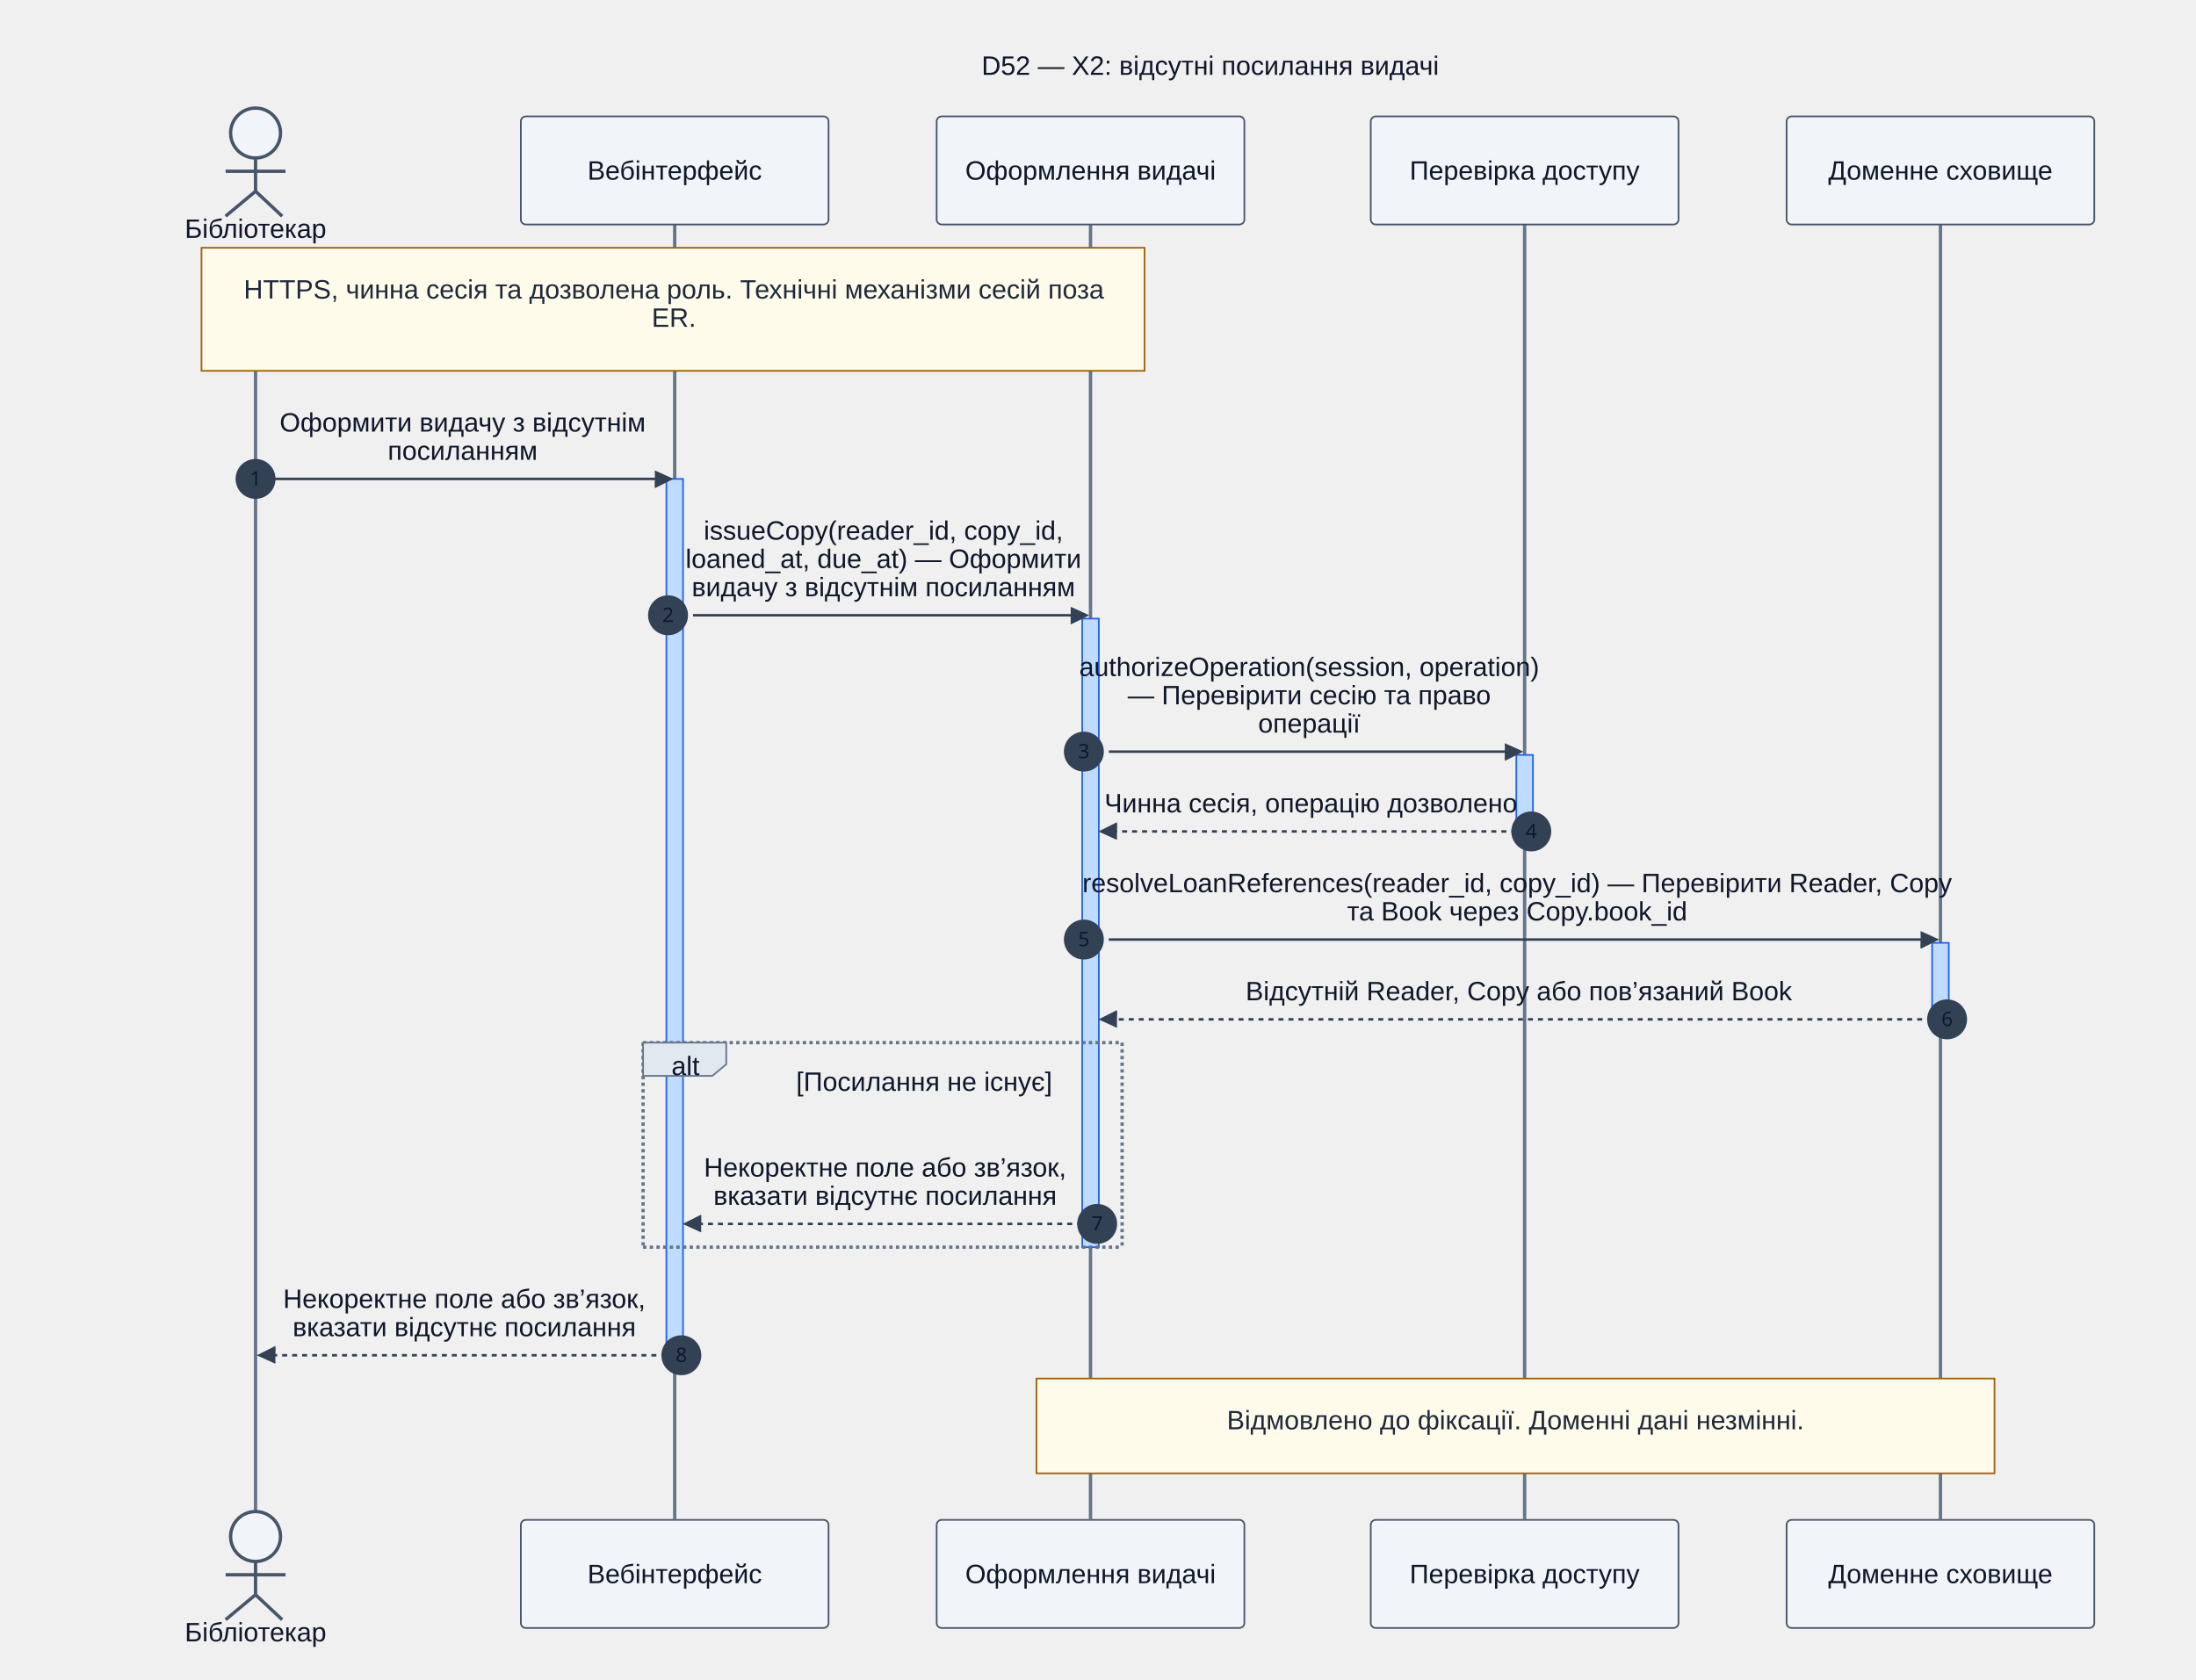
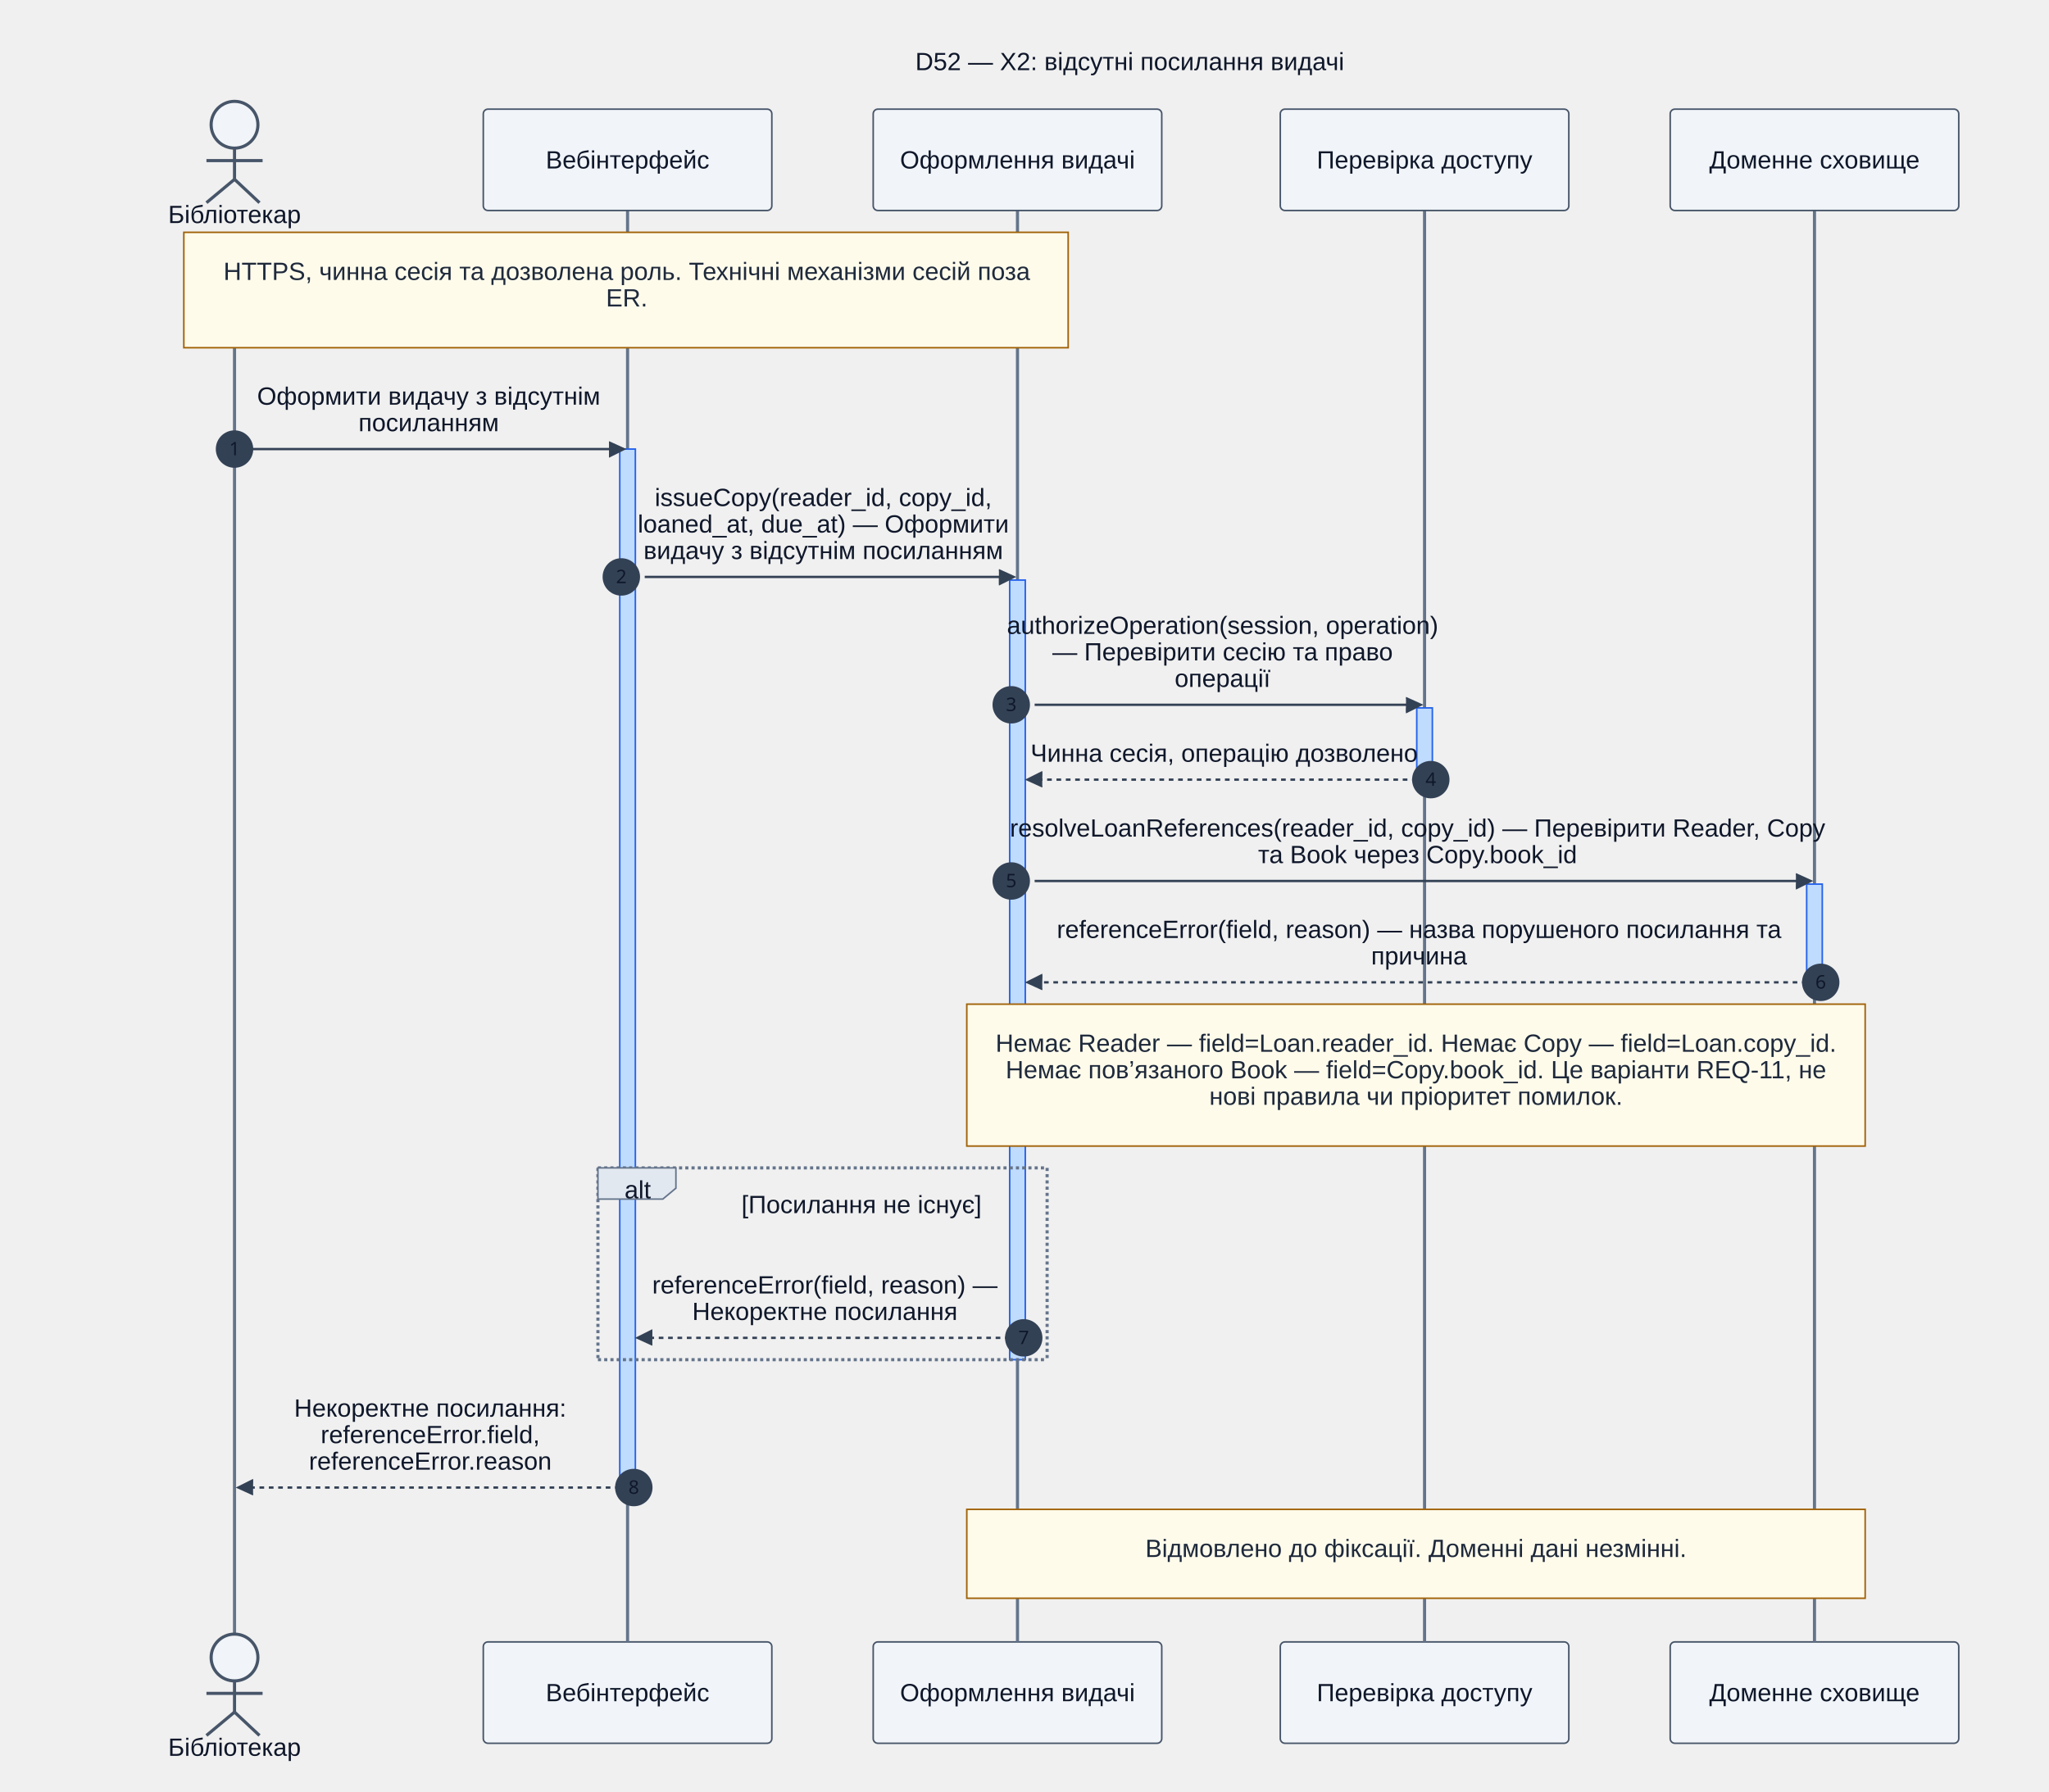
- <svg xmlns="http://www.w3.org/2000/svg" id="seq-uc-10-x2-references" width="1268" height="970" viewBox="-35 -70 1268 1010" role="graphics-document document" aria-roledescription="sequence" style="background-color: white;">
-   <g>
-     <rect x="1013" y="844" fill="#eaeaea" stroke="#666" width="185" height="65" name="Store" rx="3" ry="3" class="actor actor-bottom" />
-     <text x="1105.5" y="876.5" dominant-baseline="central" alignment-baseline="central" class="actor actor-box" style="text-anchor: middle; font-size: 16px; font-weight: 400; font-family: Arial;">
+ <svg xmlns="http://www.w3.org/2000/svg" id="seq-uc-10-x2-references" width="1268" height="1109" viewBox="-35 -70 1268 1149" role="graphics-document document" aria-roledescription="sequence" style="background-color: white;">
+   <g>
+     <rect x="1013" y="983" fill="#eaeaea" stroke="#666" width="185" height="65" name="Store" rx="3" ry="3" class="actor actor-bottom" />
+     <text x="1105.5" y="1015.5" dominant-baseline="central" alignment-baseline="central" class="actor actor-box" style="text-anchor: middle; font-size: 16px; font-weight: 400; font-family: Arial;">
      <tspan x="1105.5" dy="0">Доменне сховище</tspan>
    </text>
  </g>
  <g>
-     <rect x="763" y="844" fill="#eaeaea" stroke="#666" width="185" height="65" name="Access" rx="3" ry="3" class="actor actor-bottom" />
-     <text x="855.5" y="876.5" dominant-baseline="central" alignment-baseline="central" class="actor actor-box" style="text-anchor: middle; font-size: 16px; font-weight: 400; font-family: Arial;">
+     <rect x="763" y="983" fill="#eaeaea" stroke="#666" width="185" height="65" name="Access" rx="3" ry="3" class="actor actor-bottom" />
+     <text x="855.5" y="1015.5" dominant-baseline="central" alignment-baseline="central" class="actor actor-box" style="text-anchor: middle; font-size: 16px; font-weight: 400; font-family: Arial;">
      <tspan x="855.5" dy="0">Перевірка доступу</tspan>
    </text>
  </g>
  <g>
-     <rect x="502" y="844" fill="#eaeaea" stroke="#666" width="185" height="65" name="S" rx="3" ry="3" class="actor actor-bottom" />
-     <text x="594.5" y="876.5" dominant-baseline="central" alignment-baseline="central" class="actor actor-box" style="text-anchor: middle; font-size: 16px; font-weight: 400; font-family: Arial;">
+     <rect x="502" y="983" fill="#eaeaea" stroke="#666" width="185" height="65" name="S" rx="3" ry="3" class="actor actor-bottom" />
+     <text x="594.5" y="1015.5" dominant-baseline="central" alignment-baseline="central" class="actor actor-box" style="text-anchor: middle; font-size: 16px; font-weight: 400; font-family: Arial;">
      <tspan x="594.5" dy="0">Оформлення видачі</tspan>
    </text>
  </g>
  <g>
-     <rect x="252" y="844" fill="#eaeaea" stroke="#666" width="185" height="65" name="UI" rx="3" ry="3" class="actor actor-bottom" />
-     <text x="344.5" y="876.5" dominant-baseline="central" alignment-baseline="central" class="actor actor-box" style="text-anchor: middle; font-size: 16px; font-weight: 400; font-family: Arial;">
+     <rect x="252" y="983" fill="#eaeaea" stroke="#666" width="185" height="65" name="UI" rx="3" ry="3" class="actor actor-bottom" />
+     <text x="344.5" y="1015.5" dominant-baseline="central" alignment-baseline="central" class="actor actor-box" style="text-anchor: middle; font-size: 16px; font-weight: 400; font-family: Arial;">
      <tspan x="344.5" dy="0">Вебінтерфейс</tspan>
    </text>
  </g>
  <g />
  <g>
-     <line id="actor4" x1="1105.5" y1="65" x2="1105.5" y2="844" class="actor-line 200" stroke-width="0.5px" stroke="#999" name="Store" data-et="life-line" data-id="Store" />
+     <line id="actor4" x1="1105.5" y1="65" x2="1105.5" y2="983" class="actor-line 200" stroke-width="0.5px" stroke="#999" name="Store" data-et="life-line" data-id="Store" />
    <g id="root-4" data-et="participant" data-type="participant" data-id="Store">
      <rect x="1013" y="0" fill="#eaeaea" stroke="#666" width="185" height="65" name="Store" rx="3" ry="3" class="actor actor-top" />
      <text x="1105.5" y="32.5" dominant-baseline="central" alignment-baseline="central" class="actor actor-box" style="text-anchor: middle; font-size: 16px; font-weight: 400; font-family: Arial;">
        <tspan x="1105.5" dy="0">Доменне сховище</tspan>
      </text>
    </g>
  </g>
  <g>
-     <line id="actor3" x1="855.5" y1="65" x2="855.5" y2="844" class="actor-line 200" stroke-width="0.5px" stroke="#999" name="Access" data-et="life-line" data-id="Access" />
+     <line id="actor3" x1="855.5" y1="65" x2="855.5" y2="983" class="actor-line 200" stroke-width="0.5px" stroke="#999" name="Access" data-et="life-line" data-id="Access" />
    <g id="root-3" data-et="participant" data-type="participant" data-id="Access">
      <rect x="763" y="0" fill="#eaeaea" stroke="#666" width="185" height="65" name="Access" rx="3" ry="3" class="actor actor-top" />
      <text x="855.5" y="32.5" dominant-baseline="central" alignment-baseline="central" class="actor actor-box" style="text-anchor: middle; font-size: 16px; font-weight: 400; font-family: Arial;">
        <tspan x="855.5" dy="0">Перевірка доступу</tspan>
      </text>
    </g>
  </g>
  <g>
-     <line id="actor2" x1="594.5" y1="65" x2="594.5" y2="844" class="actor-line 200" stroke-width="0.5px" stroke="#999" name="S" data-et="life-line" data-id="S" />
+     <line id="actor2" x1="594.5" y1="65" x2="594.5" y2="983" class="actor-line 200" stroke-width="0.5px" stroke="#999" name="S" data-et="life-line" data-id="S" />
    <g id="root-2" data-et="participant" data-type="participant" data-id="S">
      <rect x="502" y="0" fill="#eaeaea" stroke="#666" width="185" height="65" name="S" rx="3" ry="3" class="actor actor-top" />
      <text x="594.5" y="32.5" dominant-baseline="central" alignment-baseline="central" class="actor actor-box" style="text-anchor: middle; font-size: 16px; font-weight: 400; font-family: Arial;">
        <tspan x="594.5" dy="0">Оформлення видачі</tspan>
      </text>
    </g>
  </g>
  <g>
-     <line id="actor1" x1="344.5" y1="65" x2="344.5" y2="844" class="actor-line 200" stroke-width="0.5px" stroke="#999" name="UI" data-et="life-line" data-id="UI" />
+     <line id="actor1" x1="344.5" y1="65" x2="344.5" y2="983" class="actor-line 200" stroke-width="0.5px" stroke="#999" name="UI" data-et="life-line" data-id="UI" />
    <g id="root-1" data-et="participant" data-type="participant" data-id="UI">
      <rect x="252" y="0" fill="#eaeaea" stroke="#666" width="185" height="65" name="UI" rx="3" ry="3" class="actor actor-top" />
      <text x="344.5" y="32.5" dominant-baseline="central" alignment-baseline="central" class="actor actor-box" style="text-anchor: middle; font-size: 16px; font-weight: 400; font-family: Arial;">
        <tspan x="344.5" dy="0">Вебінтерфейс</tspan>
      </text>
    </g>
  </g>
  <g>
-     <line id="actor0" x1="92.5" y1="80" x2="92.5" y2="844" class="actor-line 200" stroke-width="0.5px" stroke="#999" name="A" data-et="life-line" data-id="A" />
+     <line id="actor0" x1="92.5" y1="80" x2="92.5" y2="983" class="actor-line 200" stroke-width="0.5px" stroke="#999" name="A" data-et="life-line" data-id="A" />
  </g>
  <style>#seq-uc-10-x2-references{font-family:Arial;font-size:16px;fill:#0f172a;}@keyframes edge-animation-frame{from{stroke-dashoffset:0;}}@keyframes dash{to{stroke-dashoffset:0;}}#seq-uc-10-x2-references .edge-animation-slow{stroke-dasharray:9,5!important;stroke-dashoffset:900;animation:dash 50s linear infinite;stroke-linecap:round;}#seq-uc-10-x2-references .edge-animation-fast{stroke-dasharray:9,5!important;stroke-dashoffset:900;animation:dash 20s linear infinite;stroke-linecap:round;}#seq-uc-10-x2-references .error-icon{fill:#ffffff;}#seq-uc-10-x2-references .error-text{fill:#000000;stroke:#000000;}#seq-uc-10-x2-references .edge-thickness-normal{stroke-width:1px;}#seq-uc-10-x2-references .edge-thickness-thick{stroke-width:3.5px;}#seq-uc-10-x2-references .edge-pattern-solid{stroke-dasharray:0;}#seq-uc-10-x2-references .edge-thickness-invisible{stroke-width:0;fill:none;}#seq-uc-10-x2-references .edge-pattern-dashed{stroke-dasharray:3;}#seq-uc-10-x2-references .edge-pattern-dotted{stroke-dasharray:2;}#seq-uc-10-x2-references .marker{fill:#334155;stroke:#334155;}#seq-uc-10-x2-references .marker.cross{stroke:#334155;}#seq-uc-10-x2-references svg{font-family:Arial;font-size:16px;}#seq-uc-10-x2-references p{margin:0;}#seq-uc-10-x2-references .actor{stroke:#475569;fill:#f1f5f9;stroke-width:1;}#seq-uc-10-x2-references rect.actor.outer-path[data-look="neo"]{filter:drop-shadow( 1px 2px 2px rgba(185,185,185,1));}#seq-uc-10-x2-references rect.note[data-look="neo"]{stroke:#a16207;fill:#fffbeb;filter:drop-shadow( 1px 2px 2px rgba(185,185,185,1));}#seq-uc-10-x2-references text.actor&gt;tspan{fill:#0f172a;stroke:none;}#seq-uc-10-x2-references .actor-line{stroke:#64748b;}#seq-uc-10-x2-references .innerArc{stroke-width:1.5;stroke-dasharray:none;}#seq-uc-10-x2-references .messageLine0{stroke-width:1.5;stroke-dasharray:none;stroke:#334155;}#seq-uc-10-x2-references .messageLine1{stroke-width:1.5;stroke-dasharray:2,2;stroke:#334155;}#seq-uc-10-x2-references [id$="-arrowhead"] path{fill:#334155;stroke:#334155;}#seq-uc-10-x2-references .sequenceNumber{fill:#0f172a;}#seq-uc-10-x2-references [id$="-sequencenumber"]{fill:#334155;}#seq-uc-10-x2-references [id$="-crosshead"] path{fill:#334155;stroke:#334155;}#seq-uc-10-x2-references .messageText{fill:#0f172a;stroke:none;}#seq-uc-10-x2-references .labelBox{stroke:#64748b;fill:#e2e8f0;filter:none;}#seq-uc-10-x2-references .labelText,#seq-uc-10-x2-references .labelText&gt;tspan{fill:#0f172a;stroke:none;}#seq-uc-10-x2-references .loopText,#seq-uc-10-x2-references .loopText&gt;tspan{fill:#0f172a;stroke:none;}#seq-uc-10-x2-references .sectionTitle,#seq-uc-10-x2-references .sectionTitle&gt;tspan{fill:#0f172a;stroke:none;}#seq-uc-10-x2-references .loopLine{stroke-width:2px;stroke-dasharray:2,2;stroke:#64748b;fill:#64748b;}#seq-uc-10-x2-references .note{stroke:#a16207;fill:#fffbeb;}#seq-uc-10-x2-references .noteText,#seq-uc-10-x2-references .noteText&gt;tspan{fill:#1e293b;stroke:none;}#seq-uc-10-x2-references .activation0{fill:#bfdbfe;stroke:#2563eb;}#seq-uc-10-x2-references .activation1{fill:#bfdbfe;stroke:#2563eb;}#seq-uc-10-x2-references .activation2{fill:#bfdbfe;stroke:#2563eb;}#seq-uc-10-x2-references .actorPopupMenu{position:absolute;}#seq-uc-10-x2-references .actorPopupMenuPanel{position:absolute;fill:#f1f5f9;box-shadow:0px 8px 16px 0px rgba(0,0,0,0.2);filter:drop-shadow(3px 5px 2px rgb(0 0 0 / 0.4));}#seq-uc-10-x2-references .actor-man circle,#seq-uc-10-x2-references line{fill:#f1f5f9;stroke-width:2px;}#seq-uc-10-x2-references g rect.rect{filter:drop-shadow( 1px 2px 2px rgba(185,185,185,1));stroke:#475569;}#seq-uc-10-x2-references .node .neo-node{stroke:#475569;}#seq-uc-10-x2-references [data-look="neo"].node rect,#seq-uc-10-x2-references [data-look="neo"].cluster rect,#seq-uc-10-x2-references [data-look="neo"].node polygon{stroke:url(#seq-uc-10-x2-references-gradient);filter:drop-shadow( 1px 2px 2px rgba(185,185,185,1));}#seq-uc-10-x2-references [data-look="neo"].swimlane.cluster rect{filter:none;}#seq-uc-10-x2-references [data-look="neo"].node path{stroke:url(#seq-uc-10-x2-references-gradient);stroke-width:1px;}#seq-uc-10-x2-references [data-look="neo"].node .outer-path{filter:drop-shadow( 1px 2px 2px rgba(185,185,185,1));}#seq-uc-10-x2-references [data-look="neo"].node .neo-line path{stroke:#475569;filter:none;}#seq-uc-10-x2-references [data-look="neo"].node circle{stroke:url(#seq-uc-10-x2-references-gradient);filter:drop-shadow( 1px 2px 2px rgba(185,185,185,1));}#seq-uc-10-x2-references [data-look="neo"].node circle .state-start{fill:#000000;}#seq-uc-10-x2-references [data-look="neo"].icon-shape .icon{fill:url(#seq-uc-10-x2-references-gradient);filter:drop-shadow( 1px 2px 2px rgba(185,185,185,1));}#seq-uc-10-x2-references [data-look="neo"].icon-shape .icon-neo path{stroke:url(#seq-uc-10-x2-references-gradient);filter:drop-shadow( 1px 2px 2px rgba(185,185,185,1));}#seq-uc-10-x2-references :root{--mermaid-font-family:Arial;}</style>
  <g />
  <defs>
    <symbol id="seq-uc-10-x2-references-computer" width="24" height="24">
      <path transform="scale(.5)" d="M2 2v13h20v-13h-20zm18 11h-16v-9h16v9zm-10.228 6l.466-1h3.524l.467 1h-4.457zm14.228 3h-24l2-6h2.104l-1.33 4h18.45l-1.297-4h2.073l2 6zm-5-10h-14v-7h14v7z" />
    </symbol>
  </defs>
  <defs>
    <symbol id="seq-uc-10-x2-references-database" fill-rule="evenodd" clip-rule="evenodd">
      <path transform="scale(.5)" d="M12.258.001l.256.004.255.005.253.008.251.01.249.012.247.015.246.016.242.019.241.02.239.023.236.024.233.027.231.028.229.031.225.032.223.034.22.036.217.038.214.04.211.041.208.043.205.045.201.046.198.048.194.05.191.051.187.053.183.054.18.056.175.057.172.059.168.06.163.061.16.063.155.064.15.066.074.033.073.033.071.034.07.034.069.035.068.035.067.035.066.035.064.036.064.036.062.036.06.036.06.037.058.037.058.037.055.038.055.038.053.038.052.038.051.039.05.039.048.039.047.039.045.04.044.04.043.04.041.04.04.041.039.041.037.041.036.041.034.041.033.042.032.042.03.042.029.042.027.042.026.043.024.043.023.043.021.043.02.043.018.044.017.043.015.044.013.044.012.044.011.045.009.044.007.045.006.045.004.045.002.045.001.045v17l-.001.045-.002.045-.004.045-.006.045-.007.045-.009.044-.011.045-.012.044-.013.044-.015.044-.017.043-.018.044-.02.043-.021.043-.023.043-.024.043-.026.043-.027.042-.029.042-.03.042-.032.042-.033.042-.034.041-.036.041-.037.041-.039.041-.04.041-.041.04-.043.04-.044.04-.045.04-.047.039-.048.039-.05.039-.051.039-.052.038-.053.038-.055.038-.055.038-.058.037-.058.037-.06.037-.06.036-.062.036-.064.036-.064.036-.066.035-.067.035-.068.035-.069.035-.07.034-.071.034-.073.033-.074.033-.15.066-.155.064-.16.063-.163.061-.168.06-.172.059-.175.057-.18.056-.183.054-.187.053-.191.051-.194.05-.198.048-.201.046-.205.045-.208.043-.211.041-.214.04-.217.038-.22.036-.223.034-.225.032-.229.031-.231.028-.233.027-.236.024-.239.023-.241.02-.242.019-.246.016-.247.015-.249.012-.251.01-.253.008-.255.005-.256.004-.258.001-.258-.001-.256-.004-.255-.005-.253-.008-.251-.01-.249-.012-.247-.015-.245-.016-.243-.019-.241-.02-.238-.023-.236-.024-.234-.027-.231-.028-.228-.031-.226-.032-.223-.034-.22-.036-.217-.038-.214-.04-.211-.041-.208-.043-.204-.045-.201-.046-.198-.048-.195-.05-.19-.051-.187-.053-.184-.054-.179-.056-.176-.057-.172-.059-.167-.06-.164-.061-.159-.063-.155-.064-.151-.066-.074-.033-.072-.033-.072-.034-.07-.034-.069-.035-.068-.035-.067-.035-.066-.035-.064-.036-.063-.036-.062-.036-.061-.036-.06-.037-.058-.037-.057-.037-.056-.038-.055-.038-.053-.038-.052-.038-.051-.039-.049-.039-.049-.039-.046-.039-.046-.04-.044-.04-.043-.04-.041-.04-.04-.041-.039-.041-.037-.041-.036-.041-.034-.041-.033-.042-.032-.042-.03-.042-.029-.042-.027-.042-.026-.043-.024-.043-.023-.043-.021-.043-.02-.043-.018-.044-.017-.043-.015-.044-.013-.044-.012-.044-.011-.045-.009-.044-.007-.045-.006-.045-.004-.045-.002-.045-.001-.045v-17l.001-.045.002-.045.004-.045.006-.045.007-.045.009-.044.011-.045.012-.044.013-.044.015-.044.017-.043.018-.044.02-.043.021-.043.023-.043.024-.043.026-.043.027-.042.029-.042.03-.042.032-.042.033-.042.034-.041.036-.041.037-.041.039-.041.04-.041.041-.04.043-.04.044-.04.046-.04.046-.039.049-.039.049-.039.051-.039.052-.038.053-.038.055-.038.056-.038.057-.037.058-.037.06-.037.061-.036.062-.036.063-.036.064-.036.066-.035.067-.035.068-.035.069-.035.07-.034.072-.034.072-.033.074-.033.151-.066.155-.064.159-.063.164-.061.167-.06.172-.059.176-.057.179-.056.184-.054.187-.053.19-.051.195-.05.198-.048.201-.046.204-.045.208-.043.211-.041.214-.04.217-.038.22-.036.223-.034.226-.032.228-.031.231-.028.234-.027.236-.024.238-.023.241-.02.243-.019.245-.016.247-.015.249-.012.251-.01.253-.008.255-.005.256-.004.258-.001.258.001zm-9.258 20.499v.01l.001.021.003.021.004.022.005.021.006.022.007.022.009.023.01.022.011.023.012.023.013.023.015.023.016.024.017.023.018.024.019.024.021.024.022.025.023.024.024.025.052.049.056.05.061.051.066.051.07.051.075.051.079.052.084.052.088.052.092.052.097.052.102.051.105.052.11.052.114.051.119.051.123.051.127.05.131.05.135.05.139.048.144.049.147.047.152.047.155.047.16.045.163.045.167.043.171.043.176.041.178.041.183.039.187.039.19.037.194.035.197.035.202.033.204.031.209.03.212.029.216.027.219.025.222.024.226.021.23.02.233.018.236.016.24.015.243.012.246.01.249.008.253.005.256.004.259.001.26-.001.257-.004.254-.005.25-.008.247-.011.244-.012.241-.014.237-.016.233-.018.231-.021.226-.021.224-.024.22-.026.216-.027.212-.028.21-.031.205-.031.202-.034.198-.034.194-.036.191-.037.187-.039.183-.04.179-.04.175-.042.172-.043.168-.044.163-.045.16-.046.155-.046.152-.047.148-.048.143-.049.139-.049.136-.05.131-.05.126-.05.123-.051.118-.052.114-.051.11-.052.106-.052.101-.052.096-.052.092-.052.088-.053.083-.051.079-.052.074-.052.07-.051.065-.051.06-.051.056-.05.051-.05.023-.024.023-.025.021-.024.02-.024.019-.024.018-.024.017-.024.015-.023.014-.024.013-.023.012-.023.01-.023.01-.022.008-.022.006-.022.006-.022.004-.022.004-.021.001-.021.001-.021v-4.127l-.077.055-.08.053-.083.054-.085.053-.087.052-.09.052-.093.051-.095.05-.097.05-.1.049-.102.049-.105.048-.106.047-.109.047-.111.046-.114.045-.115.045-.118.044-.12.043-.122.042-.124.042-.126.041-.128.04-.13.04-.132.038-.134.038-.135.037-.138.037-.139.035-.142.035-.143.034-.144.033-.147.032-.148.031-.15.03-.151.03-.153.029-.154.027-.156.027-.158.026-.159.025-.161.024-.162.023-.163.022-.165.021-.166.02-.167.019-.169.018-.169.017-.171.016-.173.015-.173.014-.175.013-.175.012-.177.011-.178.01-.179.008-.179.008-.181.006-.182.005-.182.004-.184.003-.184.002h-.37l-.184-.002-.184-.003-.182-.004-.182-.005-.181-.006-.179-.008-.179-.008-.178-.01-.176-.011-.176-.012-.175-.013-.173-.014-.172-.015-.171-.016-.17-.017-.169-.018-.167-.019-.166-.02-.165-.021-.163-.022-.162-.023-.161-.024-.159-.025-.157-.026-.156-.027-.155-.027-.153-.029-.151-.03-.15-.03-.148-.031-.146-.032-.145-.033-.143-.034-.141-.035-.14-.035-.137-.037-.136-.037-.134-.038-.132-.038-.13-.04-.128-.04-.126-.041-.124-.042-.122-.042-.12-.044-.117-.043-.116-.045-.113-.045-.112-.046-.109-.047-.106-.047-.105-.048-.102-.049-.1-.049-.097-.05-.095-.05-.093-.052-.09-.051-.087-.052-.085-.053-.083-.054-.08-.054-.077-.054v4.127zm0-5.654v.011l.001.021.003.021.004.021.005.022.006.022.007.022.009.022.01.022.011.023.012.023.013.023.015.024.016.023.017.024.018.024.019.024.021.024.022.024.023.025.024.024.052.05.056.05.061.05.066.051.07.051.075.052.079.051.084.052.088.052.092.052.097.052.102.052.105.052.11.051.114.051.119.052.123.05.127.051.131.05.135.049.139.049.144.048.147.048.152.047.155.046.16.045.163.045.167.044.171.042.176.042.178.04.183.04.187.038.19.037.194.036.197.034.202.033.204.032.209.03.212.028.216.027.219.025.222.024.226.022.23.02.233.018.236.016.24.014.243.012.246.01.249.008.253.006.256.003.259.001.26-.001.257-.003.254-.006.25-.008.247-.01.244-.012.241-.015.237-.016.233-.018.231-.02.226-.022.224-.024.22-.025.216-.027.212-.029.21-.03.205-.032.202-.033.198-.035.194-.036.191-.037.187-.039.183-.039.179-.041.175-.042.172-.043.168-.044.163-.045.16-.045.155-.047.152-.047.148-.048.143-.048.139-.05.136-.049.131-.05.126-.051.123-.051.118-.051.114-.052.11-.052.106-.052.101-.052.096-.052.092-.052.088-.052.083-.052.079-.052.074-.051.07-.052.065-.051.06-.05.056-.051.051-.049.023-.025.023-.024.021-.025.02-.024.019-.024.018-.024.017-.024.015-.023.014-.023.013-.024.012-.022.01-.023.01-.023.008-.022.006-.022.006-.022.004-.021.004-.022.001-.021.001-.021v-4.139l-.077.054-.08.054-.083.054-.085.052-.087.053-.09.051-.093.051-.095.051-.097.05-.1.049-.102.049-.105.048-.106.047-.109.047-.111.046-.114.045-.115.044-.118.044-.12.044-.122.042-.124.042-.126.041-.128.04-.13.039-.132.039-.134.038-.135.037-.138.036-.139.036-.142.035-.143.033-.144.033-.147.033-.148.031-.15.03-.151.03-.153.028-.154.028-.156.027-.158.026-.159.025-.161.024-.162.023-.163.022-.165.021-.166.02-.167.019-.169.018-.169.017-.171.016-.173.015-.173.014-.175.013-.175.012-.177.011-.178.009-.179.009-.179.007-.181.007-.182.005-.182.004-.184.003-.184.002h-.37l-.184-.002-.184-.003-.182-.004-.182-.005-.181-.007-.179-.007-.179-.009-.178-.009-.176-.011-.176-.012-.175-.013-.173-.014-.172-.015-.171-.016-.17-.017-.169-.018-.167-.019-.166-.02-.165-.021-.163-.022-.162-.023-.161-.024-.159-.025-.157-.026-.156-.027-.155-.028-.153-.028-.151-.03-.15-.03-.148-.031-.146-.033-.145-.033-.143-.033-.141-.035-.14-.036-.137-.036-.136-.037-.134-.038-.132-.039-.13-.039-.128-.04-.126-.041-.124-.042-.122-.043-.12-.043-.117-.044-.116-.044-.113-.046-.112-.046-.109-.046-.106-.047-.105-.048-.102-.049-.1-.049-.097-.05-.095-.051-.093-.051-.09-.051-.087-.053-.085-.052-.083-.054-.08-.054-.077-.054v4.139zm0-5.666v.011l.001.02.003.022.004.021.005.022.006.021.007.022.009.023.01.022.011.023.012.023.013.023.015.023.016.024.017.024.018.023.019.024.021.025.022.024.023.024.024.025.052.05.056.05.061.05.066.051.07.051.075.052.079.051.084.052.088.052.092.052.097.052.102.052.105.051.11.052.114.051.119.051.123.051.127.05.131.05.135.05.139.049.144.048.147.048.152.047.155.046.16.045.163.045.167.043.171.043.176.042.178.04.183.04.187.038.19.037.194.036.197.034.202.033.204.032.209.03.212.028.216.027.219.025.222.024.226.021.23.02.233.018.236.017.24.014.243.012.246.01.249.008.253.006.256.003.259.001.26-.001.257-.003.254-.006.25-.008.247-.01.244-.013.241-.014.237-.016.233-.018.231-.02.226-.022.224-.024.22-.025.216-.027.212-.029.21-.03.205-.032.202-.033.198-.035.194-.036.191-.037.187-.039.183-.039.179-.041.175-.042.172-.043.168-.044.163-.045.16-.045.155-.047.152-.047.148-.048.143-.049.139-.049.136-.049.131-.051.126-.05.123-.051.118-.052.114-.051.11-.052.106-.052.101-.052.096-.052.092-.052.088-.052.083-.052.079-.052.074-.052.07-.051.065-.051.06-.051.056-.05.051-.049.023-.025.023-.025.021-.024.02-.024.019-.024.018-.024.017-.024.015-.023.014-.024.013-.023.012-.023.01-.022.01-.023.008-.022.006-.022.006-.022.004-.022.004-.021.001-.021.001-.021v-4.153l-.077.054-.08.054-.083.053-.085.053-.087.053-.09.051-.093.051-.095.051-.097.05-.1.049-.102.048-.105.048-.106.048-.109.046-.111.046-.114.046-.115.044-.118.044-.12.043-.122.043-.124.042-.126.041-.128.04-.13.039-.132.039-.134.038-.135.037-.138.036-.139.036-.142.034-.143.034-.144.033-.147.032-.148.032-.15.03-.151.03-.153.028-.154.028-.156.027-.158.026-.159.024-.161.024-.162.023-.163.023-.165.021-.166.02-.167.019-.169.018-.169.017-.171.016-.173.015-.173.014-.175.013-.175.012-.177.01-.178.01-.179.009-.179.007-.181.006-.182.006-.182.004-.184.003-.184.001-.185.001-.185-.001-.184-.001-.184-.003-.182-.004-.182-.006-.181-.006-.179-.007-.179-.009-.178-.01-.176-.01-.176-.012-.175-.013-.173-.014-.172-.015-.171-.016-.17-.017-.169-.018-.167-.019-.166-.02-.165-.021-.163-.023-.162-.023-.161-.024-.159-.024-.157-.026-.156-.027-.155-.028-.153-.028-.151-.03-.15-.03-.148-.032-.146-.032-.145-.033-.143-.034-.141-.034-.14-.036-.137-.036-.136-.037-.134-.038-.132-.039-.13-.039-.128-.041-.126-.041-.124-.041-.122-.043-.12-.043-.117-.044-.116-.044-.113-.046-.112-.046-.109-.046-.106-.048-.105-.048-.102-.048-.1-.05-.097-.049-.095-.051-.093-.051-.09-.052-.087-.052-.085-.053-.083-.053-.08-.054-.077-.054v4.153zm8.74-8.179l-.257.004-.254.005-.25.008-.247.011-.244.012-.241.014-.237.016-.233.018-.231.021-.226.022-.224.023-.22.026-.216.027-.212.028-.21.031-.205.032-.202.033-.198.034-.194.036-.191.038-.187.038-.183.04-.179.041-.175.042-.172.043-.168.043-.163.045-.16.046-.155.046-.152.048-.148.048-.143.048-.139.049-.136.05-.131.05-.126.051-.123.051-.118.051-.114.052-.11.052-.106.052-.101.052-.096.052-.092.052-.088.052-.083.052-.079.052-.074.051-.07.052-.065.051-.06.05-.056.05-.051.05-.023.025-.023.024-.021.024-.02.025-.019.024-.018.024-.017.023-.015.024-.014.023-.013.023-.012.023-.01.023-.01.022-.008.022-.006.023-.006.021-.004.022-.004.021-.001.021-.001.021.001.021.001.021.004.021.004.022.006.021.006.023.008.022.01.022.01.023.012.023.013.023.014.023.015.024.017.023.018.024.019.024.02.025.021.024.023.024.023.025.051.05.056.05.06.05.065.051.07.052.074.051.079.052.083.052.088.052.092.052.096.052.101.052.106.052.11.052.114.052.118.051.123.051.126.051.131.05.136.05.139.049.143.048.148.048.152.048.155.046.16.046.163.045.168.043.172.043.175.042.179.041.183.04.187.038.191.038.194.036.198.034.202.033.205.032.21.031.212.028.216.027.22.026.224.023.226.022.231.021.233.018.237.016.241.014.244.012.247.011.25.008.254.005.257.004.26.001.26-.001.257-.004.254-.005.25-.008.247-.011.244-.012.241-.014.237-.016.233-.018.231-.021.226-.022.224-.023.22-.026.216-.027.212-.028.21-.031.205-.032.202-.033.198-.034.194-.036.191-.038.187-.038.183-.04.179-.041.175-.042.172-.043.168-.043.163-.045.16-.046.155-.046.152-.048.148-.048.143-.048.139-.049.136-.05.131-.05.126-.051.123-.051.118-.051.114-.052.11-.052.106-.052.101-.052.096-.052.092-.052.088-.052.083-.052.079-.052.074-.051.07-.052.065-.051.06-.05.056-.05.051-.05.023-.025.023-.024.021-.024.02-.025.019-.024.018-.024.017-.023.015-.024.014-.023.013-.023.012-.023.01-.023.01-.022.008-.022.006-.023.006-.021.004-.022.004-.021.001-.021.001-.021-.001-.021-.001-.021-.004-.021-.004-.022-.006-.021-.006-.023-.008-.022-.01-.022-.01-.023-.012-.023-.013-.023-.014-.023-.015-.024-.017-.023-.018-.024-.019-.024-.02-.025-.021-.024-.023-.024-.023-.025-.051-.05-.056-.05-.06-.05-.065-.051-.07-.052-.074-.051-.079-.052-.083-.052-.088-.052-.092-.052-.096-.052-.101-.052-.106-.052-.11-.052-.114-.052-.118-.051-.123-.051-.126-.051-.131-.05-.136-.05-.139-.049-.143-.048-.148-.048-.152-.048-.155-.046-.16-.046-.163-.045-.168-.043-.172-.043-.175-.042-.179-.041-.183-.04-.187-.038-.191-.038-.194-.036-.198-.034-.202-.033-.205-.032-.21-.031-.212-.028-.216-.027-.22-.026-.224-.023-.226-.022-.231-.021-.233-.018-.237-.016-.241-.014-.244-.012-.247-.011-.25-.008-.254-.005-.257-.004-.26-.001-.26.001z" />
    </symbol>
  </defs>
  <defs>
    <symbol id="seq-uc-10-x2-references-clock" width="24" height="24">
      <path transform="scale(.5)" d="M12 2c5.514 0 10 4.486 10 10s-4.486 10-10 10-10-4.486-10-10 4.486-10 10-10zm0-2c-6.627 0-12 5.373-12 12s5.373 12 12 12 12-5.373 12-12-5.373-12-12-12zm5.848 12.459c.202.038.202.333.001.372-1.907.361-6.045 1.111-6.547 1.111-.719 0-1.301-.582-1.301-1.301 0-.512.77-5.447 1.125-7.445.034-.192.312-.181.343.014l.985 6.238 5.394 1.011z" />
    </symbol>
  </defs>
  <defs>
    <marker id="seq-uc-10-x2-references-arrowhead" refX="7.9" refY="5" markerUnits="userSpaceOnUse" markerWidth="12" markerHeight="12" orient="auto-start-reverse">
      <path d="M -1 0 L 10 5 L 0 10 z" />
    </marker>
  </defs>
  <defs>
    <marker id="seq-uc-10-x2-references-crosshead" markerWidth="15" markerHeight="8" orient="auto" refX="4" refY="4.5">
      <path fill="none" stroke="#000000" stroke-width="1pt" d="M 1,2 L 6,7 M 6,2 L 1,7" style="stroke-dasharray: 0, 0;" />
    </marker>
  </defs>
  <defs>
    <marker id="seq-uc-10-x2-references-filled-head" refX="15.5" refY="7" markerWidth="20" markerHeight="28" orient="auto">
      <path d="M 18,7 L9,13 L14,7 L9,1 Z" />
    </marker>
  </defs>
  <defs>
    <marker id="seq-uc-10-x2-references-sequencenumber" refX="15" refY="15" markerWidth="60" markerHeight="40" orient="auto">
      <circle cx="15" cy="15" r="6" />
    </marker>
  </defs>
  <defs>
    <marker id="seq-uc-10-x2-references-solidTopArrowHead" refX="7.9" refY="7.25" markerUnits="userSpaceOnUse" markerWidth="12" markerHeight="12" orient="auto-start-reverse">
      <path d="M 0 0 L 10 8 L 0 8 z" />
    </marker>
  </defs>
  <defs>
    <marker id="seq-uc-10-x2-references-solidBottomArrowHead" refX="7.9" refY="0.75" markerUnits="userSpaceOnUse" markerWidth="12" markerHeight="12" orient="auto-start-reverse">
      <path d="M 0 0 L 10 0 L 0 8 z" />
    </marker>
  </defs>
  <defs>
    <marker id="seq-uc-10-x2-references-stickTopArrowHead" refX="7.5" refY="7" markerUnits="userSpaceOnUse" markerWidth="12" markerHeight="12" orient="auto-start-reverse">
      <path d="M 0 0 L 7 7" stroke="black" stroke-width="1.5" fill="none" />
    </marker>
  </defs>
  <defs>
    <marker id="seq-uc-10-x2-references-stickBottomArrowHead" refX="7.5" refY="0" markerUnits="userSpaceOnUse" markerWidth="12" markerHeight="12" orient="auto-start-reverse">
      <path d="M 0 7 L 7 0" stroke="black" stroke-width="1.5" fill="none" />
    </marker>
  </defs>
  <g data-et="note" data-id="i1">
    <rect x="60" y="79" fill="#EDF2AE" stroke="#666" width="567" height="74" class="note" />
    <text x="344" y="89" text-anchor="middle" dominant-baseline="middle" alignment-baseline="middle" class="noteText" dy="1em" style="font-family: Arial; font-size: 16px; font-weight: 400;">
      <tspan x="344">HTTPS, чинна сесія та дозволена роль. Технічні механізми сесій поза</tspan>
    </text>
    <text x="344" y="106" text-anchor="middle" dominant-baseline="middle" alignment-baseline="middle" class="noteText" dy="1em" style="font-family: Arial; font-size: 16px; font-weight: 400;">
      <tspan x="344">ER.</tspan>
    </text>
  </g>
  <g>
-     <rect x="339.5" y="218" fill="#EDF2AE" stroke="#666" width="10" height="527" class="activation0" />
-   </g>
-   <g>
-     <rect x="589.5" y="302" fill="#EDF2AE" stroke="#666" width="10" height="378" class="activation0" />
+     <rect x="339.5" y="218" fill="#EDF2AE" stroke="#666" width="10" height="666" class="activation0" />
+   </g>
+   <g>
+     <rect x="589.5" y="302" fill="#EDF2AE" stroke="#666" width="10" height="500" class="activation0" />
  </g>
  <g>
    <rect x="850.5" y="384" fill="#EDF2AE" stroke="#666" width="10" height="46" class="activation0" />
  </g>
  <g>
-     <rect x="1100.5" y="497" fill="#EDF2AE" stroke="#666" width="10" height="46" class="activation0" />
-   </g>
-   <g data-et="control-structure" data-id="i16">
-     <line x1="325.5" y1="557" x2="613.5" y2="557" class="loopLine" />
-     <line x1="613.5" y1="557" x2="613.5" y2="680" class="loopLine" />
-     <line x1="325.5" y1="680" x2="613.5" y2="680" class="loopLine" />
-     <line x1="325.5" y1="557" x2="325.5" y2="680" class="loopLine" />
-     <polygon points="325.5,557 375.5,557 375.5,570 367.1,577 325.5,577" class="labelBox" />
-     <text x="351" y="572" text-anchor="middle" dominant-baseline="middle" alignment-baseline="middle" class="labelText" style="font-family: Arial; font-size: 16px; font-weight: 400;">alt</text>
-     <text x="494.5" y="586" text-anchor="middle" class="loopText" style="font-family: Arial; font-size: 16px; font-weight: 400;">
+     <rect x="1100.5" y="497" fill="#EDF2AE" stroke="#666" width="10" height="63" class="activation0" />
+   </g>
+   <g data-et="note" data-id="i14">
+     <rect x="562" y="574" fill="#EDF2AE" stroke="#666" width="576" height="91" class="note" />
+     <text x="850" y="584" text-anchor="middle" dominant-baseline="middle" alignment-baseline="middle" class="noteText" dy="1em" style="font-family: Arial; font-size: 16px; font-weight: 400;">
+       <tspan x="850">Немає Reader — field=Loan.reader_id. Немає Copy — field=Loan.copy_id.</tspan>
+     </text>
+     <text x="850" y="601" text-anchor="middle" dominant-baseline="middle" alignment-baseline="middle" class="noteText" dy="1em" style="font-family: Arial; font-size: 16px; font-weight: 400;">
+       <tspan x="850">Немає пов’язаного Book — field=Copy.book_id. Це варіанти REQ-11, не</tspan>
+     </text>
+     <text x="850" y="618" text-anchor="middle" dominant-baseline="middle" alignment-baseline="middle" class="noteText" dy="1em" style="font-family: Arial; font-size: 16px; font-weight: 400;">
+       <tspan x="850">нові правила чи пріоритет помилок.</tspan>
+     </text>
+   </g>
+   <g data-et="control-structure" data-id="i17">
+     <line x1="325.5" y1="679" x2="613.5" y2="679" class="loopLine" />
+     <line x1="613.5" y1="679" x2="613.5" y2="802" class="loopLine" />
+     <line x1="325.5" y1="802" x2="613.5" y2="802" class="loopLine" />
+     <line x1="325.5" y1="679" x2="325.5" y2="802" class="loopLine" />
+     <polygon points="325.5,679 375.5,679 375.5,692 367.1,699 325.5,699" class="labelBox" />
+     <text x="351" y="694" text-anchor="middle" dominant-baseline="middle" alignment-baseline="middle" class="labelText" style="font-family: Arial; font-size: 16px; font-weight: 400;">alt</text>
+     <text x="494.5" y="708" text-anchor="middle" class="loopText" style="font-family: Arial; font-size: 16px; font-weight: 400;">
      <tspan x="494.5">[Посилання не існує]</tspan>
    </text>
  </g>
-   <g data-et="note" data-id="i20">
-     <rect x="562" y="759" fill="#EDF2AE" stroke="#666" width="576" height="57" class="note" />
-     <text x="850" y="769" text-anchor="middle" dominant-baseline="middle" alignment-baseline="middle" class="noteText" dy="1em" style="font-family: Arial; font-size: 16px; font-weight: 400;">
+   <g data-et="note" data-id="i21">
+     <rect x="562" y="898" fill="#EDF2AE" stroke="#666" width="576" height="57" class="note" />
+     <text x="850" y="908" text-anchor="middle" dominant-baseline="middle" alignment-baseline="middle" class="noteText" dy="1em" style="font-family: Arial; font-size: 16px; font-weight: 400;">
      <tspan x="850">Відмовлено до фіксації. Доменні дані незмінні.</tspan>
    </text>
  </g>
  <g class="actor-man actor-top" name="A" data-et="participant" data-type="actor" data-id="A" style="stroke: rgb(71, 85, 105);">
    <line id="actor-man-torso0" x1="92.5" y1="25" x2="92.5" y2="45" />
    <line id="actor-man-arms0" x1="74.5" y1="33" x2="110.5" y2="33" />
    <line x1="74.5" y1="60" x2="92.5" y2="45" />
    <line x1="92.5" y1="45" x2="108.5" y2="60" />
    <circle cx="92.5" cy="10" r="15" width="185" height="65" />
    <text x="92.5" y="67.5" dominant-baseline="central" alignment-baseline="central" class="actor actor-man" style="text-anchor: middle; font-size: 16px; font-weight: 400; font-family: Arial;">
      <tspan x="92.5" dy="0">Бібліотекар</tspan>
    </text>
  </g>
  <text x="217" y="169" text-anchor="middle" dominant-baseline="middle" alignment-baseline="middle" class="messageText" dy="1em" style="font-family: Arial; font-size: 16px; font-weight: 400;">Оформити видачу з відсутнім</text>
  <text x="217" y="186" text-anchor="middle" dominant-baseline="middle" alignment-baseline="middle" class="messageText" dy="1em" style="font-family: Arial; font-size: 16px; font-weight: 400;">посиланням</text>
  <line x1="99.5" y1="218" x2="340.5" y2="218" class="messageLine0" data-et="message" data-id="i2" data-from="A" data-to="UI" stroke-width="2" stroke="none" marker-end="url(#seq-uc-10-x2-references-arrowhead)" style="fill: none;" />
  <line x1="92.5" y1="218" x2="92.5" y2="218" stroke-width="0" marker-start="url(#seq-uc-10-x2-references-sequencenumber)" />
  <text x="92.5" y="222" font-family="sans-serif" font-size="12px" text-anchor="middle" class="sequenceNumber">1</text>
  <text x="470" y="234" text-anchor="middle" dominant-baseline="middle" alignment-baseline="middle" class="messageText" dy="1em" style="font-family: Arial; font-size: 16px; font-weight: 400;">issueCopy(reader_id, copy_id,</text>
  <text x="470" y="251" text-anchor="middle" dominant-baseline="middle" alignment-baseline="middle" class="messageText" dy="1em" style="font-family: Arial; font-size: 16px; font-weight: 400;">loaned_at, due_at) — Оформити</text>
  <text x="470" y="268" text-anchor="middle" dominant-baseline="middle" alignment-baseline="middle" class="messageText" dy="1em" style="font-family: Arial; font-size: 16px; font-weight: 400;">видачу з відсутнім посиланням</text>
  <line x1="355.5" y1="300" x2="590.5" y2="300" class="messageLine0" data-et="message" data-id="i4" data-from="UI" data-to="S" stroke-width="2" stroke="none" marker-end="url(#seq-uc-10-x2-references-arrowhead)" style="fill: none;" />
  <line x1="340.5" y1="300" x2="340.5" y2="300" stroke-width="0" marker-start="url(#seq-uc-10-x2-references-sequencenumber)" />
  <text x="340.5" y="304" font-family="sans-serif" font-size="12px" text-anchor="middle" class="sequenceNumber">2</text>
  <text x="726" y="316" text-anchor="middle" dominant-baseline="middle" alignment-baseline="middle" class="messageText" dy="1em" style="font-family: Arial; font-size: 16px; font-weight: 400;">authorizeOperation(session, operation)</text>
  <text x="726" y="333" text-anchor="middle" dominant-baseline="middle" alignment-baseline="middle" class="messageText" dy="1em" style="font-family: Arial; font-size: 16px; font-weight: 400;">— Перевірити сесію та право</text>
  <text x="726" y="350" text-anchor="middle" dominant-baseline="middle" alignment-baseline="middle" class="messageText" dy="1em" style="font-family: Arial; font-size: 16px; font-weight: 400;">операції</text>
  <line x1="605.5" y1="382" x2="851.5" y2="382" class="messageLine0" data-et="message" data-id="i6" data-from="S" data-to="Access" stroke-width="2" stroke="none" marker-end="url(#seq-uc-10-x2-references-arrowhead)" style="fill: none;" />
  <line x1="590.5" y1="382" x2="590.5" y2="382" stroke-width="0" marker-start="url(#seq-uc-10-x2-references-sequencenumber)" />
  <text x="590.5" y="386" font-family="sans-serif" font-size="12px" text-anchor="middle" class="sequenceNumber">3</text>
  <text x="727" y="398" text-anchor="middle" dominant-baseline="middle" alignment-baseline="middle" class="messageText" dy="1em" style="font-family: Arial; font-size: 16px; font-weight: 400;">Чинна сесія, операцію дозволено</text>
  <line x1="856.5" y1="430" x2="602.5" y2="430" class="messageLine1" data-et="message" data-id="i8" data-from="Access" data-to="S" stroke-width="2" stroke="none" marker-end="url(#seq-uc-10-x2-references-arrowhead)" style="stroke-dasharray: 3, 3; fill: none;" />
  <line x1="859.5" y1="430" x2="859.5" y2="430" stroke-width="0" marker-start="url(#seq-uc-10-x2-references-sequencenumber)" />
  <text x="859.5" y="434" font-family="sans-serif" font-size="12px" text-anchor="middle" class="sequenceNumber">4</text>
  <text x="851" y="446" text-anchor="middle" dominant-baseline="middle" alignment-baseline="middle" class="messageText" dy="1em" style="font-family: Arial; font-size: 16px; font-weight: 400;">resolveLoanReferences(reader_id, copy_id) — Перевірити Reader, Copy</text>
  <text x="851" y="463" text-anchor="middle" dominant-baseline="middle" alignment-baseline="middle" class="messageText" dy="1em" style="font-family: Arial; font-size: 16px; font-weight: 400;">та Book через Copy.book_id</text>
  <line x1="605.5" y1="495" x2="1101.5" y2="495" class="messageLine0" data-et="message" data-id="i10" data-from="S" data-to="Store" stroke-width="2" stroke="none" marker-end="url(#seq-uc-10-x2-references-arrowhead)" style="fill: none;" />
  <line x1="590.5" y1="495" x2="590.5" y2="495" stroke-width="0" marker-start="url(#seq-uc-10-x2-references-sequencenumber)" />
  <text x="590.5" y="499" font-family="sans-serif" font-size="12px" text-anchor="middle" class="sequenceNumber">5</text>
-   <text x="852" y="511" text-anchor="middle" dominant-baseline="middle" alignment-baseline="middle" class="messageText" dy="1em" style="font-family: Arial; font-size: 16px; font-weight: 400;">Відсутній Reader, Copy або пов’язаний Book</text>
-   <line x1="1106.5" y1="543" x2="602.5" y2="543" class="messageLine1" data-et="message" data-id="i12" data-from="Store" data-to="S" stroke-width="2" stroke="none" marker-end="url(#seq-uc-10-x2-references-arrowhead)" style="stroke-dasharray: 3, 3; fill: none;" />
-   <line x1="1109.5" y1="543" x2="1109.5" y2="543" stroke-width="0" marker-start="url(#seq-uc-10-x2-references-sequencenumber)" />
-   <text x="1109.5" y="547" font-family="sans-serif" font-size="12px" text-anchor="middle" class="sequenceNumber">6</text>
-   <text x="471" y="617" text-anchor="middle" dominant-baseline="middle" alignment-baseline="middle" class="messageText" dy="1em" style="font-family: Arial; font-size: 16px; font-weight: 400;">Некоректне поле або зв’язок,</text>
-   <text x="471" y="634" text-anchor="middle" dominant-baseline="middle" alignment-baseline="middle" class="messageText" dy="1em" style="font-family: Arial; font-size: 16px; font-weight: 400;">вказати відсутнє посилання</text>
-   <line x1="595.5" y1="666" x2="352.5" y2="666" class="messageLine1" data-et="message" data-id="i15" data-from="S" data-to="UI" stroke-width="2" stroke="none" marker-end="url(#seq-uc-10-x2-references-arrowhead)" style="stroke-dasharray: 3, 3; fill: none;" />
-   <line x1="598.5" y1="666" x2="598.5" y2="666" stroke-width="0" marker-start="url(#seq-uc-10-x2-references-sequencenumber)" />
-   <text x="598.5" y="670" font-family="sans-serif" font-size="12px" text-anchor="middle" class="sequenceNumber">7</text>
-   <text x="218" y="696" text-anchor="middle" dominant-baseline="middle" alignment-baseline="middle" class="messageText" dy="1em" style="font-family: Arial; font-size: 16px; font-weight: 400;">Некоректне поле або зв’язок,</text>
-   <text x="218" y="713" text-anchor="middle" dominant-baseline="middle" alignment-baseline="middle" class="messageText" dy="1em" style="font-family: Arial; font-size: 16px; font-weight: 400;">вказати відсутнє посилання</text>
-   <line x1="345.5" y1="745" x2="96.5" y2="745" class="messageLine1" data-et="message" data-id="i18" data-from="UI" data-to="A" stroke-width="2" stroke="none" marker-end="url(#seq-uc-10-x2-references-arrowhead)" style="stroke-dasharray: 3, 3; fill: none;" />
-   <line x1="348.5" y1="745" x2="348.5" y2="745" stroke-width="0" marker-start="url(#seq-uc-10-x2-references-sequencenumber)" />
-   <text x="348.5" y="749" font-family="sans-serif" font-size="12px" text-anchor="middle" class="sequenceNumber">8</text>
+   <text x="852" y="511" text-anchor="middle" dominant-baseline="middle" alignment-baseline="middle" class="messageText" dy="1em" style="font-family: Arial; font-size: 16px; font-weight: 400;">referenceError(field, reason) — назва порушеного посилання та</text>
+   <text x="852" y="528" text-anchor="middle" dominant-baseline="middle" alignment-baseline="middle" class="messageText" dy="1em" style="font-family: Arial; font-size: 16px; font-weight: 400;">причина</text>
+   <line x1="1106.5" y1="560" x2="602.5" y2="560" class="messageLine1" data-et="message" data-id="i12" data-from="Store" data-to="S" stroke-width="2" stroke="none" marker-end="url(#seq-uc-10-x2-references-arrowhead)" style="stroke-dasharray: 3, 3; fill: none;" />
+   <line x1="1109.5" y1="560" x2="1109.5" y2="560" stroke-width="0" marker-start="url(#seq-uc-10-x2-references-sequencenumber)" />
+   <text x="1109.5" y="564" font-family="sans-serif" font-size="12px" text-anchor="middle" class="sequenceNumber">6</text>
+   <text x="471" y="739" text-anchor="middle" dominant-baseline="middle" alignment-baseline="middle" class="messageText" dy="1em" style="font-family: Arial; font-size: 16px; font-weight: 400;">referenceError(field, reason) —</text>
+   <text x="471" y="756" text-anchor="middle" dominant-baseline="middle" alignment-baseline="middle" class="messageText" dy="1em" style="font-family: Arial; font-size: 16px; font-weight: 400;">Некоректне посилання</text>
+   <line x1="595.5" y1="788" x2="352.5" y2="788" class="messageLine1" data-et="message" data-id="i16" data-from="S" data-to="UI" stroke-width="2" stroke="none" marker-end="url(#seq-uc-10-x2-references-arrowhead)" style="stroke-dasharray: 3, 3; fill: none;" />
+   <line x1="598.5" y1="788" x2="598.5" y2="788" stroke-width="0" marker-start="url(#seq-uc-10-x2-references-sequencenumber)" />
+   <text x="598.5" y="792" font-family="sans-serif" font-size="12px" text-anchor="middle" class="sequenceNumber">7</text>
+   <text x="218" y="818" text-anchor="middle" dominant-baseline="middle" alignment-baseline="middle" class="messageText" dy="1em" style="font-family: Arial; font-size: 16px; font-weight: 400;">Некоректне посилання:</text>
+   <text x="218" y="835" text-anchor="middle" dominant-baseline="middle" alignment-baseline="middle" class="messageText" dy="1em" style="font-family: Arial; font-size: 16px; font-weight: 400;">referenceError.field,</text>
+   <text x="218" y="852" text-anchor="middle" dominant-baseline="middle" alignment-baseline="middle" class="messageText" dy="1em" style="font-family: Arial; font-size: 16px; font-weight: 400;">referenceError.reason</text>
+   <line x1="345.5" y1="884" x2="96.5" y2="884" class="messageLine1" data-et="message" data-id="i19" data-from="UI" data-to="A" stroke-width="2" stroke="none" marker-end="url(#seq-uc-10-x2-references-arrowhead)" style="stroke-dasharray: 3, 3; fill: none;" />
+   <line x1="348.5" y1="884" x2="348.5" y2="884" stroke-width="0" marker-start="url(#seq-uc-10-x2-references-sequencenumber)" />
+   <text x="348.5" y="888" font-family="sans-serif" font-size="12px" text-anchor="middle" class="sequenceNumber">8</text>
  <g class="actor-man actor-bottom" name="A" style="stroke: rgb(71, 85, 105);">
-     <line id="actor-man-torso4" x1="92.5" y1="869" x2="92.5" y2="889" />
-     <line id="actor-man-arms4" x1="74.5" y1="877" x2="110.5" y2="877" />
-     <line x1="74.5" y1="904" x2="92.5" y2="889" />
-     <line x1="92.5" y1="889" x2="108.5" y2="904" />
-     <circle cx="92.5" cy="854" r="15" width="185" height="65" />
-     <text x="92.5" y="911.5" dominant-baseline="central" alignment-baseline="central" class="actor actor-man" style="text-anchor: middle; font-size: 16px; font-weight: 400; font-family: Arial;">
+     <line id="actor-man-torso4" x1="92.5" y1="1008" x2="92.5" y2="1028" />
+     <line id="actor-man-arms4" x1="74.5" y1="1016" x2="110.5" y2="1016" />
+     <line x1="74.5" y1="1043" x2="92.5" y2="1028" />
+     <line x1="92.5" y1="1028" x2="108.5" y2="1043" />
+     <circle cx="92.5" cy="993" r="15" width="185" height="65" />
+     <text x="92.5" y="1050.5" dominant-baseline="central" alignment-baseline="central" class="actor actor-man" style="text-anchor: middle; font-size: 16px; font-weight: 400; font-family: Arial;">
      <tspan x="92.5" dy="0">Бібліотекар</tspan>
    </text>
  </g>
  <text x="529" y="-25">D52 — X2: відсутні посилання видачі</text>
</svg>
